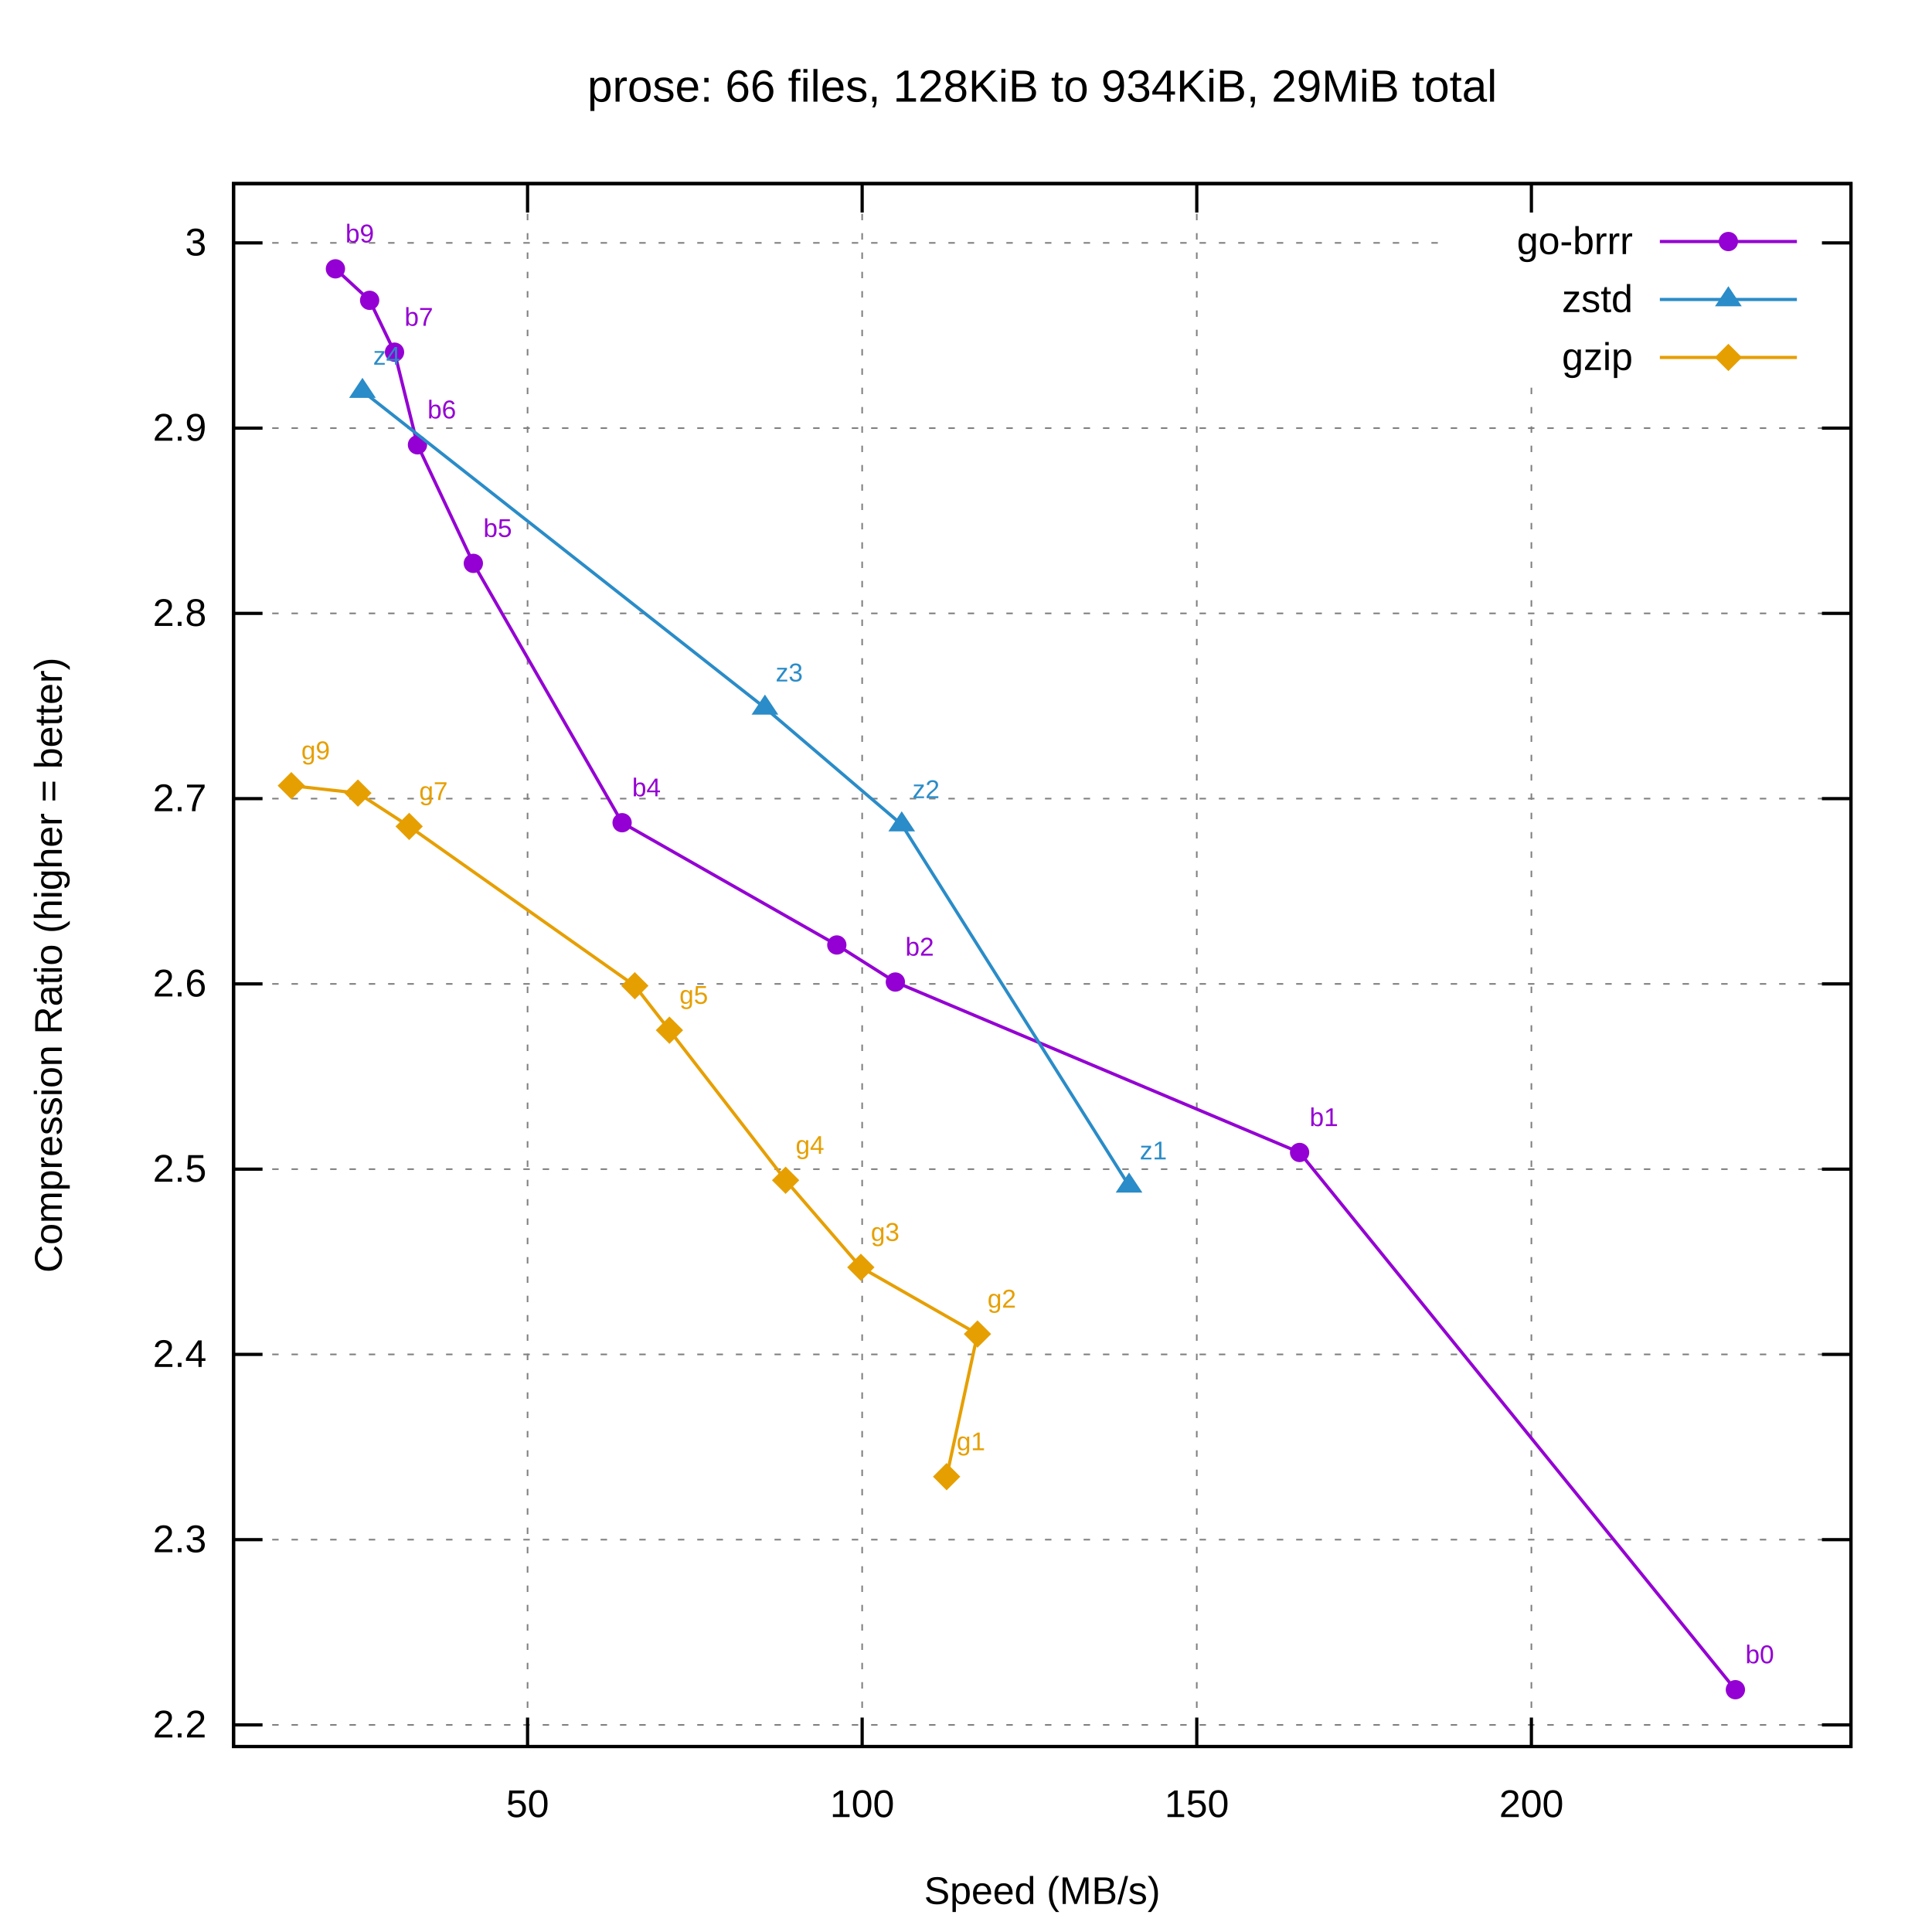
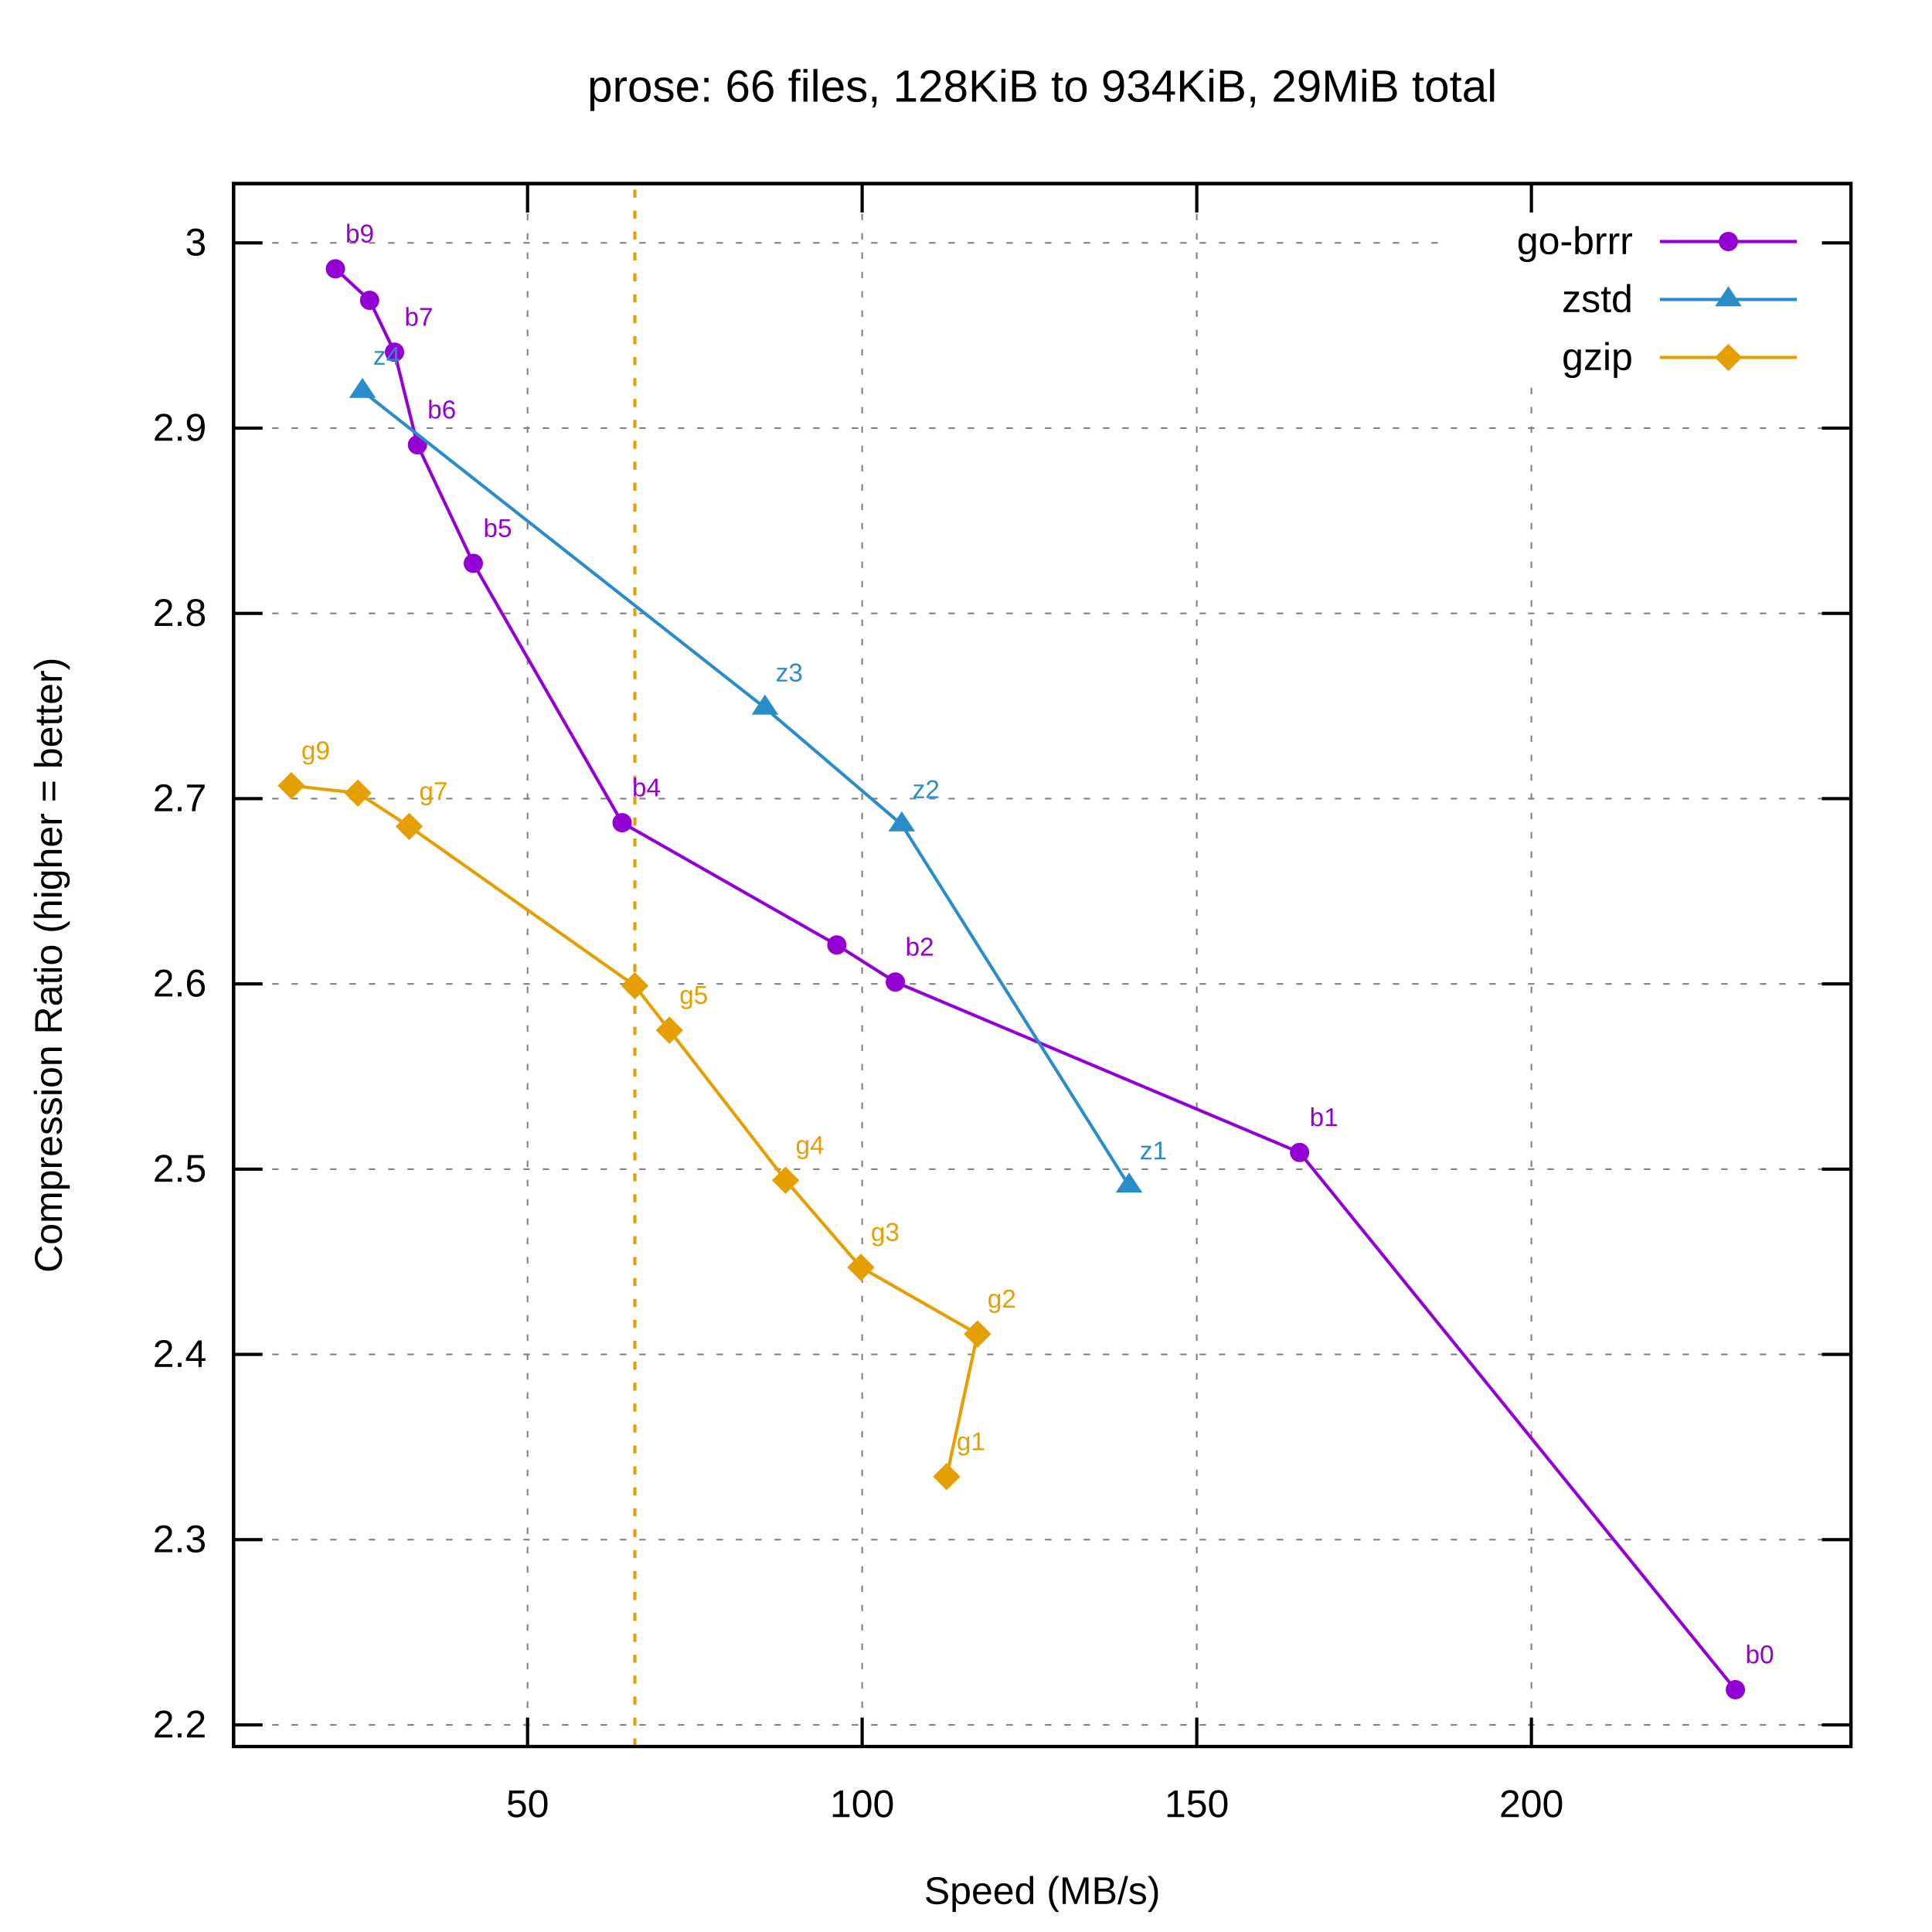
<svg xmlns="http://www.w3.org/2000/svg" xmlns:xlink="http://www.w3.org/1999/xlink" width="600" height="600" viewBox="0 0 600 600">
  <g id="gnuplot_canvas">
    <rect x="0" y="0" width="600" height="600" fill="#ffffff" />
    <defs>
      <circle id="gpDot" r="0.5" stroke-width="0.5" stroke="currentColor" />
      <path id="gpPt0" stroke-width="0.222" stroke="currentColor" d="M-1,0 h2 M0,-1 v2" />
      <path id="gpPt1" stroke-width="0.222" stroke="currentColor" d="M-1,-1 L1,1 M1,-1 L-1,1" />
      <path id="gpPt2" stroke-width="0.222" stroke="currentColor" d="M-1,0 L1,0 M0,-1 L0,1 M-1,-1 L1,1 M-1,1 L1,-1" />
      <rect id="gpPt3" stroke-width="0.222" stroke="currentColor" x="-1" y="-1" width="2" height="2" />
      <rect id="gpPt4" stroke-width="0.222" stroke="currentColor" fill="currentColor" x="-1" y="-1" width="2" height="2" />
      <circle id="gpPt5" stroke-width="0.222" stroke="currentColor" cx="0" cy="0" r="1" />
      <use xlink:href="#gpPt5" id="gpPt6" fill="currentColor" stroke="none" />
      <path id="gpPt7" stroke-width="0.222" stroke="currentColor" d="M0,-1.33 L-1.33,0.67 L1.33,0.67 z" />
      <use xlink:href="#gpPt7" id="gpPt8" fill="currentColor" stroke="none" />
      <use xlink:href="#gpPt7" id="gpPt9" stroke="currentColor" transform="rotate(180)" />
      <use xlink:href="#gpPt9" id="gpPt10" fill="currentColor" stroke="none" />
      <use xlink:href="#gpPt3" id="gpPt11" stroke="currentColor" transform="rotate(45)" />
      <use xlink:href="#gpPt11" id="gpPt12" fill="currentColor" stroke="none" />
      <path id="gpPt13" stroke-width="0.222" stroke="currentColor" d="M0,1.330 L1.265,0.411 L0.782,-1.067 L-0.782,-1.076 L-1.265,0.411 z" />
      <use xlink:href="#gpPt13" id="gpPt14" fill="currentColor" stroke="none" />
      <filter id="textbox" filterUnits="objectBoundingBox" x="0" y="0" height="1" width="1">
        <feFlood flood-color="#FFFFFF" flood-opacity="1" result="bgnd" />
        <feComposite in="SourceGraphic" in2="bgnd" operator="atop" />
      </filter>
      <filter id="greybox" filterUnits="objectBoundingBox" x="0" y="0" height="1" width="1">
        <feFlood flood-color="lightgrey" flood-opacity="1" result="grey" />
        <feComposite in="SourceGraphic" in2="grey" operator="atop" />
      </filter>
    </defs>
    <g fill="none" color="#FFFFFF" stroke="currentColor" stroke-width="1.00" stroke-linecap="butt" stroke-linejoin="miter">
</g>
    <g fill="none" color="black" stroke="currentColor" stroke-width="1.00" stroke-linecap="butt" stroke-linejoin="miter">
</g>
    <g fill="none" color="black" stroke="black" stroke-width="0.50" stroke-linecap="butt" stroke-linejoin="miter">
</g>
    <g fill="none" color="gray" stroke="currentColor" stroke-width="0.50" stroke-linecap="butt" stroke-linejoin="miter">
      <path stroke="gray" stroke-dasharray="2,4" class="gridline" d="M72.53,535.68 L574.82,535.68  " />
    </g>
    <g fill="none" color="gray" stroke="gray" stroke-width="1.00" stroke-linecap="butt" stroke-linejoin="miter">
</g>
    <g fill="none" color="black" stroke="currentColor" stroke-width="1.00" stroke-linecap="butt" stroke-linejoin="miter">
      <path stroke="black" d="M72.53,535.68 L81.53,535.68 M574.82,535.68 L565.82,535.68  " />
      <g transform="translate(64.14,539.58)" stroke="none" fill="black" font-family="Arial" font-size="12.00" text-anchor="end">
        <text>
          <tspan font-family="Arial"> 2.2</tspan>
        </text>
      </g>
    </g>
    <g fill="none" color="black" stroke="currentColor" stroke-width="1.00" stroke-linecap="butt" stroke-linejoin="miter">
</g>
    <g fill="none" color="black" stroke="black" stroke-width="0.50" stroke-linecap="butt" stroke-linejoin="miter">
</g>
    <g fill="none" color="gray" stroke="currentColor" stroke-width="0.50" stroke-linecap="butt" stroke-linejoin="miter">
      <path stroke="gray" stroke-dasharray="2,4" class="gridline" d="M72.53,478.15 L574.82,478.15  " />
    </g>
    <g fill="none" color="gray" stroke="gray" stroke-width="1.00" stroke-linecap="butt" stroke-linejoin="miter">
</g>
    <g fill="none" color="black" stroke="currentColor" stroke-width="1.00" stroke-linecap="butt" stroke-linejoin="miter">
      <path stroke="black" d="M72.53,478.15 L81.53,478.15 M574.82,478.15 L565.82,478.15  " />
      <g transform="translate(64.14,482.05)" stroke="none" fill="black" font-family="Arial" font-size="12.00" text-anchor="end">
        <text>
          <tspan font-family="Arial"> 2.3</tspan>
        </text>
      </g>
    </g>
    <g fill="none" color="black" stroke="currentColor" stroke-width="1.00" stroke-linecap="butt" stroke-linejoin="miter">
</g>
    <g fill="none" color="black" stroke="black" stroke-width="0.50" stroke-linecap="butt" stroke-linejoin="miter">
</g>
    <g fill="none" color="gray" stroke="currentColor" stroke-width="0.50" stroke-linecap="butt" stroke-linejoin="miter">
      <path stroke="gray" stroke-dasharray="2,4" class="gridline" d="M72.53,420.62 L574.82,420.62  " />
    </g>
    <g fill="none" color="gray" stroke="gray" stroke-width="1.00" stroke-linecap="butt" stroke-linejoin="miter">
</g>
    <g fill="none" color="black" stroke="currentColor" stroke-width="1.00" stroke-linecap="butt" stroke-linejoin="miter">
      <path stroke="black" d="M72.53,420.62 L81.53,420.62 M574.82,420.62 L565.82,420.62  " />
      <g transform="translate(64.14,424.52)" stroke="none" fill="black" font-family="Arial" font-size="12.00" text-anchor="end">
        <text>
          <tspan font-family="Arial"> 2.4</tspan>
        </text>
      </g>
    </g>
    <g fill="none" color="black" stroke="currentColor" stroke-width="1.00" stroke-linecap="butt" stroke-linejoin="miter">
</g>
    <g fill="none" color="black" stroke="black" stroke-width="0.50" stroke-linecap="butt" stroke-linejoin="miter">
</g>
    <g fill="none" color="gray" stroke="currentColor" stroke-width="0.50" stroke-linecap="butt" stroke-linejoin="miter">
      <path stroke="gray" stroke-dasharray="2,4" class="gridline" d="M72.53,363.09 L574.82,363.09  " />
    </g>
    <g fill="none" color="gray" stroke="gray" stroke-width="1.00" stroke-linecap="butt" stroke-linejoin="miter">
</g>
    <g fill="none" color="black" stroke="currentColor" stroke-width="1.00" stroke-linecap="butt" stroke-linejoin="miter">
      <path stroke="black" d="M72.53,363.09 L81.53,363.09 M574.82,363.09 L565.82,363.09  " />
      <g transform="translate(64.14,366.99)" stroke="none" fill="black" font-family="Arial" font-size="12.00" text-anchor="end">
        <text>
          <tspan font-family="Arial"> 2.5</tspan>
        </text>
      </g>
    </g>
    <g fill="none" color="black" stroke="currentColor" stroke-width="1.00" stroke-linecap="butt" stroke-linejoin="miter">
</g>
    <g fill="none" color="black" stroke="black" stroke-width="0.50" stroke-linecap="butt" stroke-linejoin="miter">
</g>
    <g fill="none" color="gray" stroke="currentColor" stroke-width="0.50" stroke-linecap="butt" stroke-linejoin="miter">
      <path stroke="gray" stroke-dasharray="2,4" class="gridline" d="M72.53,305.56 L574.82,305.56  " />
    </g>
    <g fill="none" color="gray" stroke="gray" stroke-width="1.00" stroke-linecap="butt" stroke-linejoin="miter">
</g>
    <g fill="none" color="black" stroke="currentColor" stroke-width="1.00" stroke-linecap="butt" stroke-linejoin="miter">
      <path stroke="black" d="M72.53,305.56 L81.53,305.56 M574.82,305.56 L565.82,305.56  " />
      <g transform="translate(64.14,309.46)" stroke="none" fill="black" font-family="Arial" font-size="12.00" text-anchor="end">
        <text>
          <tspan font-family="Arial"> 2.6</tspan>
        </text>
      </g>
    </g>
    <g fill="none" color="black" stroke="currentColor" stroke-width="1.00" stroke-linecap="butt" stroke-linejoin="miter">
</g>
    <g fill="none" color="black" stroke="black" stroke-width="0.50" stroke-linecap="butt" stroke-linejoin="miter">
</g>
    <g fill="none" color="gray" stroke="currentColor" stroke-width="0.50" stroke-linecap="butt" stroke-linejoin="miter">
      <path stroke="gray" stroke-dasharray="2,4" class="gridline" d="M72.53,248.02 L574.82,248.02  " />
    </g>
    <g fill="none" color="gray" stroke="gray" stroke-width="1.00" stroke-linecap="butt" stroke-linejoin="miter">
</g>
    <g fill="none" color="black" stroke="currentColor" stroke-width="1.00" stroke-linecap="butt" stroke-linejoin="miter">
      <path stroke="black" d="M72.53,248.02 L81.53,248.02 M574.82,248.02 L565.82,248.02  " />
      <g transform="translate(64.14,251.92)" stroke="none" fill="black" font-family="Arial" font-size="12.00" text-anchor="end">
        <text>
          <tspan font-family="Arial"> 2.7</tspan>
        </text>
      </g>
    </g>
    <g fill="none" color="black" stroke="currentColor" stroke-width="1.00" stroke-linecap="butt" stroke-linejoin="miter">
</g>
    <g fill="none" color="black" stroke="black" stroke-width="0.50" stroke-linecap="butt" stroke-linejoin="miter">
</g>
    <g fill="none" color="gray" stroke="currentColor" stroke-width="0.50" stroke-linecap="butt" stroke-linejoin="miter">
      <path stroke="gray" stroke-dasharray="2,4" class="gridline" d="M72.53,190.49 L574.82,190.49  " />
    </g>
    <g fill="none" color="gray" stroke="gray" stroke-width="1.00" stroke-linecap="butt" stroke-linejoin="miter">
</g>
    <g fill="none" color="black" stroke="currentColor" stroke-width="1.00" stroke-linecap="butt" stroke-linejoin="miter">
      <path stroke="black" d="M72.53,190.49 L81.53,190.49 M574.82,190.49 L565.82,190.49  " />
      <g transform="translate(64.14,194.39)" stroke="none" fill="black" font-family="Arial" font-size="12.00" text-anchor="end">
        <text>
          <tspan font-family="Arial"> 2.8</tspan>
        </text>
      </g>
    </g>
    <g fill="none" color="black" stroke="currentColor" stroke-width="1.00" stroke-linecap="butt" stroke-linejoin="miter">
</g>
    <g fill="none" color="black" stroke="black" stroke-width="0.50" stroke-linecap="butt" stroke-linejoin="miter">
</g>
    <g fill="none" color="gray" stroke="currentColor" stroke-width="0.50" stroke-linecap="butt" stroke-linejoin="miter">
      <path stroke="gray" stroke-dasharray="2,4" class="gridline" d="M72.53,132.96 L574.82,132.96  " />
    </g>
    <g fill="none" color="gray" stroke="gray" stroke-width="1.00" stroke-linecap="butt" stroke-linejoin="miter">
</g>
    <g fill="none" color="black" stroke="currentColor" stroke-width="1.00" stroke-linecap="butt" stroke-linejoin="miter">
      <path stroke="black" d="M72.53,132.96 L81.53,132.96 M574.82,132.96 L565.82,132.96  " />
      <g transform="translate(64.14,136.86)" stroke="none" fill="black" font-family="Arial" font-size="12.00" text-anchor="end">
        <text>
          <tspan font-family="Arial"> 2.9</tspan>
        </text>
      </g>
    </g>
    <g fill="none" color="black" stroke="currentColor" stroke-width="1.00" stroke-linecap="butt" stroke-linejoin="miter">
</g>
    <g fill="none" color="black" stroke="black" stroke-width="0.50" stroke-linecap="butt" stroke-linejoin="miter">
</g>
    <g fill="none" color="gray" stroke="currentColor" stroke-width="0.50" stroke-linecap="butt" stroke-linejoin="miter">
      <path stroke="gray" stroke-dasharray="2,4" class="gridline" d="M72.53,75.43 L448.36,75.43 M566.43,75.43 L574.82,75.43  " />
    </g>
    <g fill="none" color="gray" stroke="gray" stroke-width="1.00" stroke-linecap="butt" stroke-linejoin="miter">
</g>
    <g fill="none" color="black" stroke="currentColor" stroke-width="1.00" stroke-linecap="butt" stroke-linejoin="miter">
      <path stroke="black" d="M72.53,75.43 L81.53,75.43 M574.82,75.43 L565.82,75.43  " />
      <g transform="translate(64.14,79.33)" stroke="none" fill="black" font-family="Arial" font-size="12.00" text-anchor="end">
        <text>
          <tspan font-family="Arial"> 3</tspan>
        </text>
      </g>
    </g>
    <g fill="none" color="black" stroke="currentColor" stroke-width="1.00" stroke-linecap="butt" stroke-linejoin="miter">
</g>
    <g fill="none" color="black" stroke="black" stroke-width="0.50" stroke-linecap="butt" stroke-linejoin="miter">
</g>
    <g fill="none" color="gray" stroke="currentColor" stroke-width="0.50" stroke-linecap="butt" stroke-linejoin="miter">
      <path stroke="gray" stroke-dasharray="2,4" class="gridline" d="M163.84,542.40 L163.84,57.01  " />
    </g>
    <g fill="none" color="gray" stroke="gray" stroke-width="1.00" stroke-linecap="butt" stroke-linejoin="miter">
</g>
    <g fill="none" color="black" stroke="currentColor" stroke-width="1.00" stroke-linecap="butt" stroke-linejoin="miter">
      <path stroke="black" d="M163.84,542.40 L163.84,533.40 M163.84,57.01 L163.84,66.01  " />
      <g transform="translate(163.84,564.30)" stroke="none" fill="black" font-family="Arial" font-size="12.00" text-anchor="middle">
        <text>
          <tspan font-family="Arial"> 50</tspan>
        </text>
      </g>
    </g>
    <g fill="none" color="black" stroke="currentColor" stroke-width="1.00" stroke-linecap="butt" stroke-linejoin="miter">
</g>
    <g fill="none" color="black" stroke="black" stroke-width="0.50" stroke-linecap="butt" stroke-linejoin="miter">
</g>
    <g fill="none" color="gray" stroke="currentColor" stroke-width="0.50" stroke-linecap="butt" stroke-linejoin="miter">
      <path stroke="gray" stroke-dasharray="2,4" class="gridline" d="M267.75,542.40 L267.75,57.01  " />
    </g>
    <g fill="none" color="gray" stroke="gray" stroke-width="1.00" stroke-linecap="butt" stroke-linejoin="miter">
</g>
    <g fill="none" color="black" stroke="currentColor" stroke-width="1.00" stroke-linecap="butt" stroke-linejoin="miter">
      <path stroke="black" d="M267.75,542.40 L267.75,533.40 M267.75,57.01 L267.75,66.01  " />
      <g transform="translate(267.75,564.30)" stroke="none" fill="black" font-family="Arial" font-size="12.00" text-anchor="middle">
        <text>
          <tspan font-family="Arial"> 100</tspan>
        </text>
      </g>
    </g>
    <g fill="none" color="black" stroke="currentColor" stroke-width="1.00" stroke-linecap="butt" stroke-linejoin="miter">
</g>
    <g fill="none" color="black" stroke="black" stroke-width="0.50" stroke-linecap="butt" stroke-linejoin="miter">
</g>
    <g fill="none" color="gray" stroke="currentColor" stroke-width="0.50" stroke-linecap="butt" stroke-linejoin="miter">
      <path stroke="gray" stroke-dasharray="2,4" class="gridline" d="M371.67,542.40 L371.67,57.01  " />
    </g>
    <g fill="none" color="gray" stroke="gray" stroke-width="1.00" stroke-linecap="butt" stroke-linejoin="miter">
</g>
    <g fill="none" color="black" stroke="currentColor" stroke-width="1.00" stroke-linecap="butt" stroke-linejoin="miter">
      <path stroke="black" d="M371.67,542.40 L371.67,533.40 M371.67,57.01 L371.67,66.01  " />
      <g transform="translate(371.67,564.30)" stroke="none" fill="black" font-family="Arial" font-size="12.00" text-anchor="middle">
        <text>
          <tspan font-family="Arial"> 150</tspan>
        </text>
      </g>
    </g>
    <g fill="none" color="black" stroke="currentColor" stroke-width="1.00" stroke-linecap="butt" stroke-linejoin="miter">
</g>
    <g fill="none" color="black" stroke="black" stroke-width="0.50" stroke-linecap="butt" stroke-linejoin="miter">
</g>
    <g fill="none" color="gray" stroke="currentColor" stroke-width="0.50" stroke-linecap="butt" stroke-linejoin="miter">
      <path stroke="gray" stroke-dasharray="2,4" class="gridline" d="M475.59,542.40 L475.59,120.01 M475.59,66.01 L475.59,57.01  " />
    </g>
    <g fill="none" color="gray" stroke="gray" stroke-width="1.00" stroke-linecap="butt" stroke-linejoin="miter">
</g>
    <g fill="none" color="black" stroke="currentColor" stroke-width="1.00" stroke-linecap="butt" stroke-linejoin="miter">
      <path stroke="black" d="M475.59,542.40 L475.59,533.40 M475.59,57.01 L475.59,66.01  " />
      <g transform="translate(475.59,564.30)" stroke="none" fill="black" font-family="Arial" font-size="12.00" text-anchor="middle">
        <text>
          <tspan font-family="Arial"> 200</tspan>
        </text>
      </g>
    </g>
    <g fill="none" color="black" stroke="currentColor" stroke-width="1.00" stroke-linecap="butt" stroke-linejoin="miter">
</g>
    <g fill="none" color="black" stroke="currentColor" stroke-width="1.00" stroke-linecap="butt" stroke-linejoin="miter">
      <path stroke="black" d="M72.53,57.01 L72.53,542.40 L574.82,542.40 L574.82,57.01 L72.53,57.01 Z  " />
    </g>
    <g fill="none" color="black" stroke="currentColor" stroke-width="1.00" stroke-linecap="butt" stroke-linejoin="miter">
+       <path stroke="rgb(230, 159,   0)" stroke-dasharray="2.5,4.0" d="M197.16,542.39 L197.16,57.00  " />
+     </g>
+     <g fill="none" color="black" stroke="currentColor" stroke-width="1.00" stroke-linecap="butt" stroke-linejoin="miter">
</g>
    <g id="gnuplot_plot_1">
      <g fill="none" color="black" stroke="currentColor" stroke-width="1.00" stroke-linecap="butt" stroke-linejoin="miter">
        <g transform="translate(507.09,78.91)" stroke="none" fill="black" font-family="Arial" font-size="12.00" text-anchor="end">
          <text>
            <tspan font-family="Arial">go-brrr</tspan>
          </text>
        </g>
      </g>
      <g fill="none" color="black" stroke="currentColor" stroke-width="1.00" stroke-linecap="butt" stroke-linejoin="miter">
        <path stroke="rgb(148,   0, 211)" d="M515.48,75.01 L558.04,75.01 M538.94,524.75 L403.60,357.91 L278.06,304.98 L259.88,293.47 L193.20,255.50 L147.00,174.96   L129.65,138.14 L122.52,109.37 L114.79,93.27 L104.17,83.49  " />
        <use xlink:href="#gpPt6" transform="translate(538.94,524.75) scale(2.70)" color="rgb(148,   0, 211)" />
        <use xlink:href="#gpPt6" transform="translate(403.60,357.91) scale(2.70)" color="rgb(148,   0, 211)" />
        <use xlink:href="#gpPt6" transform="translate(278.06,304.98) scale(2.70)" color="rgb(148,   0, 211)" />
        <use xlink:href="#gpPt6" transform="translate(259.88,293.47) scale(2.70)" color="rgb(148,   0, 211)" />
        <use xlink:href="#gpPt6" transform="translate(193.20,255.50) scale(2.70)" color="rgb(148,   0, 211)" />
        <use xlink:href="#gpPt6" transform="translate(147.00,174.96) scale(2.70)" color="rgb(148,   0, 211)" />
        <use xlink:href="#gpPt6" transform="translate(129.65,138.14) scale(2.70)" color="rgb(148,   0, 211)" />
        <use xlink:href="#gpPt6" transform="translate(122.52,109.37) scale(2.70)" color="rgb(148,   0, 211)" />
        <use xlink:href="#gpPt6" transform="translate(114.79,93.27) scale(2.70)" color="rgb(148,   0, 211)" />
        <use xlink:href="#gpPt6" transform="translate(104.17,83.49) scale(2.70)" color="rgb(148,   0, 211)" />
        <use xlink:href="#gpPt6" transform="translate(536.76,75.01) scale(2.70)" color="rgb(148,   0, 211)" />
      </g>
    </g>
    <g id="gnuplot_plot_2" fill="none">
      <g fill="none" color="black" stroke="currentColor" stroke-width="1.00" stroke-linecap="butt" stroke-linejoin="miter">
        <g transform="translate(546.49,516.55)" stroke="none" fill="rgb(148,0,211)" font-family="Arial" font-size="8.00" text-anchor="middle">
          <text>
            <tspan font-family="Arial">b0</tspan>
          </text>
        </g>
        <g transform="translate(411.15,349.71)" stroke="none" fill="rgb(148,0,211)" font-family="Arial" font-size="8.00" text-anchor="middle">
          <text>
            <tspan font-family="Arial">b1</tspan>
          </text>
        </g>
        <g transform="translate(285.61,296.78)" stroke="none" fill="rgb(148,0,211)" font-family="Arial" font-size="8.00" text-anchor="middle">
          <text>
            <tspan font-family="Arial">b2</tspan>
          </text>
        </g>
        <g transform="translate(267.43,285.27)" stroke="none" fill="rgb(148,0,211)" font-family="Arial" font-size="8.00" text-anchor="middle">
          <text />
        </g>
        <g transform="translate(200.75,247.30)" stroke="none" fill="rgb(148,0,211)" font-family="Arial" font-size="8.00" text-anchor="middle">
          <text>
            <tspan font-family="Arial">b4</tspan>
          </text>
        </g>
        <g transform="translate(154.55,166.76)" stroke="none" fill="rgb(148,0,211)" font-family="Arial" font-size="8.00" text-anchor="middle">
          <text>
            <tspan font-family="Arial">b5</tspan>
          </text>
        </g>
        <g transform="translate(137.20,129.94)" stroke="none" fill="rgb(148,0,211)" font-family="Arial" font-size="8.00" text-anchor="middle">
          <text>
            <tspan font-family="Arial">b6</tspan>
          </text>
        </g>
        <g transform="translate(130.07,101.17)" stroke="none" fill="rgb(148,0,211)" font-family="Arial" font-size="8.00" text-anchor="middle">
          <text>
            <tspan font-family="Arial">b7</tspan>
          </text>
        </g>
        <g transform="translate(122.34,85.07)" stroke="none" fill="rgb(148,0,211)" font-family="Arial" font-size="8.00" text-anchor="middle">
          <text />
        </g>
        <g transform="translate(111.72,75.29)" stroke="none" fill="rgb(148,0,211)" font-family="Arial" font-size="8.00" text-anchor="middle">
          <text>
            <tspan font-family="Arial">b9</tspan>
          </text>
        </g>
      </g>
    </g>
    <g id="gnuplot_plot_3" fill="none">
      <g fill="none" color="black" stroke="currentColor" stroke-width="1.00" stroke-linecap="butt" stroke-linejoin="miter">
</g>
      <g fill="none" color="black" stroke="currentColor" stroke-width="1.00" stroke-linecap="butt" stroke-linejoin="miter">
        <g>
          <use xlink:href="#gpPt6" transform="translate(538.94,524.75) scale(6.75)" color="rgb(  0,   0,   0)" opacity="0.00" />
        </g>
      </g>
      <g fill="none" color="black" stroke="currentColor" stroke-width="1.00" stroke-linecap="butt" stroke-linejoin="miter">
</g>
      <g fill="none" color="black" stroke="currentColor" stroke-width="1.00" stroke-linecap="butt" stroke-linejoin="miter">
        <g>
          <use xlink:href="#gpPt6" transform="translate(403.60,357.91) scale(6.75)" color="rgb(  0,   0,   0)" opacity="0.00" />
        </g>
      </g>
      <g fill="none" color="black" stroke="currentColor" stroke-width="1.00" stroke-linecap="butt" stroke-linejoin="miter">
</g>
      <g fill="none" color="black" stroke="currentColor" stroke-width="1.00" stroke-linecap="butt" stroke-linejoin="miter">
        <g>
          <use xlink:href="#gpPt6" transform="translate(278.06,304.98) scale(6.75)" color="rgb(  0,   0,   0)" opacity="0.00" />
        </g>
      </g>
      <g fill="none" color="black" stroke="currentColor" stroke-width="1.00" stroke-linecap="butt" stroke-linejoin="miter">
</g>
      <g fill="none" color="black" stroke="currentColor" stroke-width="1.00" stroke-linecap="butt" stroke-linejoin="miter">
        <g>
          <use xlink:href="#gpPt6" transform="translate(259.88,293.47) scale(6.75)" color="rgb(  0,   0,   0)" opacity="0.00" />
        </g>
      </g>
      <g fill="none" color="black" stroke="currentColor" stroke-width="1.00" stroke-linecap="butt" stroke-linejoin="miter">
</g>
      <g fill="none" color="black" stroke="currentColor" stroke-width="1.00" stroke-linecap="butt" stroke-linejoin="miter">
        <g>
          <use xlink:href="#gpPt6" transform="translate(193.20,255.50) scale(6.75)" color="rgb(  0,   0,   0)" opacity="0.00" />
        </g>
      </g>
      <g fill="none" color="black" stroke="currentColor" stroke-width="1.00" stroke-linecap="butt" stroke-linejoin="miter">
</g>
      <g fill="none" color="black" stroke="currentColor" stroke-width="1.00" stroke-linecap="butt" stroke-linejoin="miter">
        <g>
          <use xlink:href="#gpPt6" transform="translate(147.00,174.96) scale(6.75)" color="rgb(  0,   0,   0)" opacity="0.00" />
        </g>
      </g>
      <g fill="none" color="black" stroke="currentColor" stroke-width="1.00" stroke-linecap="butt" stroke-linejoin="miter">
</g>
      <g fill="none" color="black" stroke="currentColor" stroke-width="1.00" stroke-linecap="butt" stroke-linejoin="miter">
        <g>
          <use xlink:href="#gpPt6" transform="translate(129.65,138.14) scale(6.75)" color="rgb(  0,   0,   0)" opacity="0.00" />
        </g>
      </g>
      <g fill="none" color="black" stroke="currentColor" stroke-width="1.00" stroke-linecap="butt" stroke-linejoin="miter">
</g>
      <g fill="none" color="black" stroke="currentColor" stroke-width="1.00" stroke-linecap="butt" stroke-linejoin="miter">
        <g>
          <use xlink:href="#gpPt6" transform="translate(122.52,109.37) scale(6.75)" color="rgb(  0,   0,   0)" opacity="0.00" />
        </g>
      </g>
      <g fill="none" color="black" stroke="currentColor" stroke-width="1.00" stroke-linecap="butt" stroke-linejoin="miter">
</g>
      <g fill="none" color="black" stroke="currentColor" stroke-width="1.00" stroke-linecap="butt" stroke-linejoin="miter">
        <g>
          <use xlink:href="#gpPt6" transform="translate(114.79,93.27) scale(6.75)" color="rgb(  0,   0,   0)" opacity="0.00" />
        </g>
      </g>
      <g fill="none" color="black" stroke="currentColor" stroke-width="1.00" stroke-linecap="butt" stroke-linejoin="miter">
</g>
      <g fill="none" color="black" stroke="currentColor" stroke-width="1.00" stroke-linecap="butt" stroke-linejoin="miter">
        <g>
          <use xlink:href="#gpPt6" transform="translate(104.17,83.49) scale(6.75)" color="rgb(  0,   0,   0)" opacity="0.00" />
        </g>
      </g>
      <g fill="none" color="black" stroke="currentColor" stroke-width="1.00" stroke-linecap="butt" stroke-linejoin="miter">
</g>
    </g>
    <g id="gnuplot_plot_4">
      <g fill="none" color="black" stroke="currentColor" stroke-width="1.00" stroke-linecap="butt" stroke-linejoin="miter">
        <g transform="translate(507.09,96.91)" stroke="none" fill="black" font-family="Arial" font-size="12.00" text-anchor="end">
          <text>
            <tspan font-family="Arial">zstd</tspan>
          </text>
        </g>
      </g>
      <g fill="none" color="black" stroke="currentColor" stroke-width="1.00" stroke-linecap="butt" stroke-linejoin="miter">
        <path stroke="rgb( 42, 140, 200)" d="M515.48,93.01 L558.04,93.01 M350.64,368.26 L280.04,256.08 L237.56,219.83 L112.56,121.46  " />
        <use xlink:href="#gpPt8" transform="translate(350.64,368.26) scale(2.70)" color="rgb( 42, 140, 200)" />
        <use xlink:href="#gpPt8" transform="translate(280.04,256.08) scale(2.70)" color="rgb( 42, 140, 200)" />
        <use xlink:href="#gpPt8" transform="translate(237.56,219.83) scale(2.70)" color="rgb( 42, 140, 200)" />
        <use xlink:href="#gpPt8" transform="translate(112.56,121.46) scale(2.70)" color="rgb( 42, 140, 200)" />
        <use xlink:href="#gpPt8" transform="translate(536.76,93.01) scale(2.70)" color="rgb( 42, 140, 200)" />
      </g>
    </g>
    <g id="gnuplot_plot_5" fill="none">
      <g fill="none" color="black" stroke="currentColor" stroke-width="1.00" stroke-linecap="butt" stroke-linejoin="miter">
        <g transform="translate(358.19,360.06)" stroke="none" fill="rgb(42,140,200)" font-family="Arial" font-size="8.00" text-anchor="middle">
          <text>
            <tspan font-family="Arial">z1</tspan>
          </text>
        </g>
        <g transform="translate(287.59,247.88)" stroke="none" fill="rgb(42,140,200)" font-family="Arial" font-size="8.00" text-anchor="middle">
          <text>
            <tspan font-family="Arial">z2</tspan>
          </text>
        </g>
        <g transform="translate(245.11,211.63)" stroke="none" fill="rgb(42,140,200)" font-family="Arial" font-size="8.00" text-anchor="middle">
          <text>
            <tspan font-family="Arial">z3</tspan>
          </text>
        </g>
        <g transform="translate(120.11,113.26)" stroke="none" fill="rgb(42,140,200)" font-family="Arial" font-size="8.00" text-anchor="middle">
          <text>
            <tspan font-family="Arial">z4</tspan>
          </text>
        </g>
      </g>
    </g>
    <g id="gnuplot_plot_6" fill="none">
      <g fill="none" color="black" stroke="currentColor" stroke-width="1.00" stroke-linecap="butt" stroke-linejoin="miter">
</g>
      <g fill="none" color="black" stroke="currentColor" stroke-width="1.00" stroke-linecap="butt" stroke-linejoin="miter">
        <g>
          <use xlink:href="#gpPt6" transform="translate(350.64,368.26) scale(6.75)" color="rgb(  0,   0,   0)" opacity="0.00" />
        </g>
      </g>
      <g fill="none" color="black" stroke="currentColor" stroke-width="1.00" stroke-linecap="butt" stroke-linejoin="miter">
</g>
      <g fill="none" color="black" stroke="currentColor" stroke-width="1.00" stroke-linecap="butt" stroke-linejoin="miter">
        <g>
          <use xlink:href="#gpPt6" transform="translate(280.04,256.08) scale(6.75)" color="rgb(  0,   0,   0)" opacity="0.00" />
        </g>
      </g>
      <g fill="none" color="black" stroke="currentColor" stroke-width="1.00" stroke-linecap="butt" stroke-linejoin="miter">
</g>
      <g fill="none" color="black" stroke="currentColor" stroke-width="1.00" stroke-linecap="butt" stroke-linejoin="miter">
        <g>
          <use xlink:href="#gpPt6" transform="translate(237.56,219.83) scale(6.75)" color="rgb(  0,   0,   0)" opacity="0.00" />
        </g>
      </g>
      <g fill="none" color="black" stroke="currentColor" stroke-width="1.00" stroke-linecap="butt" stroke-linejoin="miter">
</g>
      <g fill="none" color="black" stroke="currentColor" stroke-width="1.00" stroke-linecap="butt" stroke-linejoin="miter">
        <g>
          <use xlink:href="#gpPt6" transform="translate(112.56,121.46) scale(6.75)" color="rgb(  0,   0,   0)" opacity="0.00" />
        </g>
      </g>
      <g fill="none" color="black" stroke="currentColor" stroke-width="1.00" stroke-linecap="butt" stroke-linejoin="miter">
</g>
    </g>
    <g id="gnuplot_plot_7">
      <g fill="none" color="black" stroke="currentColor" stroke-width="1.00" stroke-linecap="butt" stroke-linejoin="miter">
        <g transform="translate(507.09,114.91)" stroke="none" fill="black" font-family="Arial" font-size="12.00" text-anchor="end">
          <text>
            <tspan font-family="Arial">gzip</tspan>
          </text>
        </g>
      </g>
      <g fill="none" color="black" stroke="currentColor" stroke-width="1.00" stroke-linecap="butt" stroke-linejoin="miter">
        <path stroke="rgb(230, 159,   0)" d="M515.48,111.01 L558.04,111.01 M293.98,458.59 L303.57,414.29 L267.34,393.58 L243.98,366.54 L207.90,319.94 L197.15,306.13   L127.07,256.65 L111.15,246.30 L90.47,244.00  " />
        <use xlink:href="#gpPt12" transform="translate(293.98,458.59) scale(2.70)" color="rgb(230, 159,   0)" />
        <use xlink:href="#gpPt12" transform="translate(303.57,414.29) scale(2.70)" color="rgb(230, 159,   0)" />
        <use xlink:href="#gpPt12" transform="translate(267.34,393.58) scale(2.70)" color="rgb(230, 159,   0)" />
        <use xlink:href="#gpPt12" transform="translate(243.98,366.54) scale(2.70)" color="rgb(230, 159,   0)" />
        <use xlink:href="#gpPt12" transform="translate(207.90,319.94) scale(2.70)" color="rgb(230, 159,   0)" />
        <use xlink:href="#gpPt12" transform="translate(197.15,306.13) scale(2.70)" color="rgb(230, 159,   0)" />
        <use xlink:href="#gpPt12" transform="translate(127.07,256.65) scale(2.70)" color="rgb(230, 159,   0)" />
        <use xlink:href="#gpPt12" transform="translate(111.15,246.30) scale(2.70)" color="rgb(230, 159,   0)" />
        <use xlink:href="#gpPt12" transform="translate(90.47,244.00) scale(2.70)" color="rgb(230, 159,   0)" />
        <use xlink:href="#gpPt12" transform="translate(536.76,111.01) scale(2.70)" color="rgb(230, 159,   0)" />
      </g>
    </g>
    <g id="gnuplot_plot_8" fill="none">
      <g fill="none" color="black" stroke="currentColor" stroke-width="1.00" stroke-linecap="butt" stroke-linejoin="miter">
        <g transform="translate(301.53,450.39)" stroke="none" fill="rgb(230,159,0)" font-family="Arial" font-size="8.00" text-anchor="middle">
          <text>
            <tspan font-family="Arial">g1</tspan>
          </text>
        </g>
        <g transform="translate(311.12,406.09)" stroke="none" fill="rgb(230,159,0)" font-family="Arial" font-size="8.00" text-anchor="middle">
          <text>
            <tspan font-family="Arial">g2</tspan>
          </text>
        </g>
        <g transform="translate(274.89,385.38)" stroke="none" fill="rgb(230,159,0)" font-family="Arial" font-size="8.00" text-anchor="middle">
          <text>
            <tspan font-family="Arial">g3</tspan>
          </text>
        </g>
        <g transform="translate(251.53,358.34)" stroke="none" fill="rgb(230,159,0)" font-family="Arial" font-size="8.00" text-anchor="middle">
          <text>
            <tspan font-family="Arial">g4</tspan>
          </text>
        </g>
        <g transform="translate(215.45,311.74)" stroke="none" fill="rgb(230,159,0)" font-family="Arial" font-size="8.00" text-anchor="middle">
          <text>
            <tspan font-family="Arial">g5</tspan>
          </text>
        </g>
        <g transform="translate(204.70,297.93)" stroke="none" fill="rgb(230,159,0)" font-family="Arial" font-size="8.00" text-anchor="middle">
          <text />
        </g>
        <g transform="translate(134.62,248.45)" stroke="none" fill="rgb(230,159,0)" font-family="Arial" font-size="8.00" text-anchor="middle">
          <text>
            <tspan font-family="Arial">g7</tspan>
          </text>
        </g>
        <g transform="translate(118.70,238.10)" stroke="none" fill="rgb(230,159,0)" font-family="Arial" font-size="8.00" text-anchor="middle">
          <text />
        </g>
        <g transform="translate(98.02,235.80)" stroke="none" fill="rgb(230,159,0)" font-family="Arial" font-size="8.00" text-anchor="middle">
          <text>
            <tspan font-family="Arial">g9</tspan>
          </text>
        </g>
      </g>
    </g>
    <g id="gnuplot_plot_9" fill="none">
      <g fill="none" color="black" stroke="currentColor" stroke-width="1.00" stroke-linecap="butt" stroke-linejoin="miter">
</g>
      <g fill="none" color="black" stroke="currentColor" stroke-width="1.00" stroke-linecap="butt" stroke-linejoin="miter">
        <g>
          <use xlink:href="#gpPt6" transform="translate(293.98,458.59) scale(6.75)" color="rgb(  0,   0,   0)" opacity="0.00" />
        </g>
      </g>
      <g fill="none" color="black" stroke="currentColor" stroke-width="1.00" stroke-linecap="butt" stroke-linejoin="miter">
</g>
      <g fill="none" color="black" stroke="currentColor" stroke-width="1.00" stroke-linecap="butt" stroke-linejoin="miter">
        <g>
          <use xlink:href="#gpPt6" transform="translate(303.57,414.29) scale(6.75)" color="rgb(  0,   0,   0)" opacity="0.00" />
        </g>
      </g>
      <g fill="none" color="black" stroke="currentColor" stroke-width="1.00" stroke-linecap="butt" stroke-linejoin="miter">
</g>
      <g fill="none" color="black" stroke="currentColor" stroke-width="1.00" stroke-linecap="butt" stroke-linejoin="miter">
        <g>
          <use xlink:href="#gpPt6" transform="translate(267.34,393.58) scale(6.75)" color="rgb(  0,   0,   0)" opacity="0.00" />
        </g>
      </g>
      <g fill="none" color="black" stroke="currentColor" stroke-width="1.00" stroke-linecap="butt" stroke-linejoin="miter">
</g>
      <g fill="none" color="black" stroke="currentColor" stroke-width="1.00" stroke-linecap="butt" stroke-linejoin="miter">
        <g>
          <use xlink:href="#gpPt6" transform="translate(243.98,366.54) scale(6.75)" color="rgb(  0,   0,   0)" opacity="0.00" />
        </g>
      </g>
      <g fill="none" color="black" stroke="currentColor" stroke-width="1.00" stroke-linecap="butt" stroke-linejoin="miter">
</g>
      <g fill="none" color="black" stroke="currentColor" stroke-width="1.00" stroke-linecap="butt" stroke-linejoin="miter">
        <g>
          <use xlink:href="#gpPt6" transform="translate(207.90,319.94) scale(6.75)" color="rgb(  0,   0,   0)" opacity="0.00" />
        </g>
      </g>
      <g fill="none" color="black" stroke="currentColor" stroke-width="1.00" stroke-linecap="butt" stroke-linejoin="miter">
</g>
      <g fill="none" color="black" stroke="currentColor" stroke-width="1.00" stroke-linecap="butt" stroke-linejoin="miter">
        <g>
          <use xlink:href="#gpPt6" transform="translate(197.15,306.13) scale(6.75)" color="rgb(  0,   0,   0)" opacity="0.00" />
        </g>
      </g>
      <g fill="none" color="black" stroke="currentColor" stroke-width="1.00" stroke-linecap="butt" stroke-linejoin="miter">
</g>
      <g fill="none" color="black" stroke="currentColor" stroke-width="1.00" stroke-linecap="butt" stroke-linejoin="miter">
        <g>
          <use xlink:href="#gpPt6" transform="translate(127.07,256.65) scale(6.75)" color="rgb(  0,   0,   0)" opacity="0.00" />
        </g>
      </g>
      <g fill="none" color="black" stroke="currentColor" stroke-width="1.00" stroke-linecap="butt" stroke-linejoin="miter">
</g>
      <g fill="none" color="black" stroke="currentColor" stroke-width="1.00" stroke-linecap="butt" stroke-linejoin="miter">
        <g>
          <use xlink:href="#gpPt6" transform="translate(111.15,246.30) scale(6.75)" color="rgb(  0,   0,   0)" opacity="0.00" />
        </g>
      </g>
      <g fill="none" color="black" stroke="currentColor" stroke-width="1.00" stroke-linecap="butt" stroke-linejoin="miter">
</g>
      <g fill="none" color="black" stroke="currentColor" stroke-width="1.00" stroke-linecap="butt" stroke-linejoin="miter">
        <g>
          <use xlink:href="#gpPt6" transform="translate(90.47,244.00) scale(6.75)" color="rgb(  0,   0,   0)" opacity="0.00" />
        </g>
      </g>
      <g fill="none" color="black" stroke="currentColor" stroke-width="1.00" stroke-linecap="butt" stroke-linejoin="miter">
</g>
    </g>
    <g fill="none" color="#FFFFFF" stroke="black" stroke-width="2.00" stroke-linecap="butt" stroke-linejoin="miter">
</g>
    <g fill="none" color="black" stroke="currentColor" stroke-width="2.00" stroke-linecap="butt" stroke-linejoin="miter">
</g>
    <g fill="none" color="black" stroke="black" stroke-width="1.00" stroke-linecap="butt" stroke-linejoin="miter">
</g>
    <g fill="none" color="black" stroke="currentColor" stroke-width="1.00" stroke-linecap="butt" stroke-linejoin="miter">
      <path stroke="black" d="M72.53,57.01 L72.53,542.40 L574.82,542.40 L574.82,57.01 L72.53,57.01 Z  " />
      <g transform="translate(19.18,299.71) rotate(270.00)" stroke="none" fill="black" font-family="Arial" font-size="12.00" text-anchor="middle">
        <text>
          <tspan font-family="Arial">Compression Ratio (higher = better)</tspan>
        </text>
      </g>
    </g>
    <g fill="none" color="black" stroke="currentColor" stroke-width="1.00" stroke-linecap="butt" stroke-linejoin="miter">
      <g transform="translate(323.67,591.30)" stroke="none" fill="black" font-family="Arial" font-size="12.00" text-anchor="middle">
        <text>
          <tspan font-family="Arial">Speed (MB/s)</tspan>
        </text>
      </g>
    </g>
    <g fill="none" color="black" stroke="currentColor" stroke-width="1.00" stroke-linecap="butt" stroke-linejoin="miter">
</g>
    <g fill="none" color="black" stroke="currentColor" stroke-width="1.00" stroke-linecap="butt" stroke-linejoin="miter">
      <g transform="translate(323.67,31.56)" stroke="none" fill="black" font-family="Arial" font-size="14.00" text-anchor="middle">
        <text>prose: 66 files, 128KiB to 934KiB, 29MiB total</text>
      </g>
    </g>
    <g fill="none" color="black" stroke="currentColor" stroke-width="1.00" stroke-linecap="butt" stroke-linejoin="miter">
</g>
  </g>
</svg>
